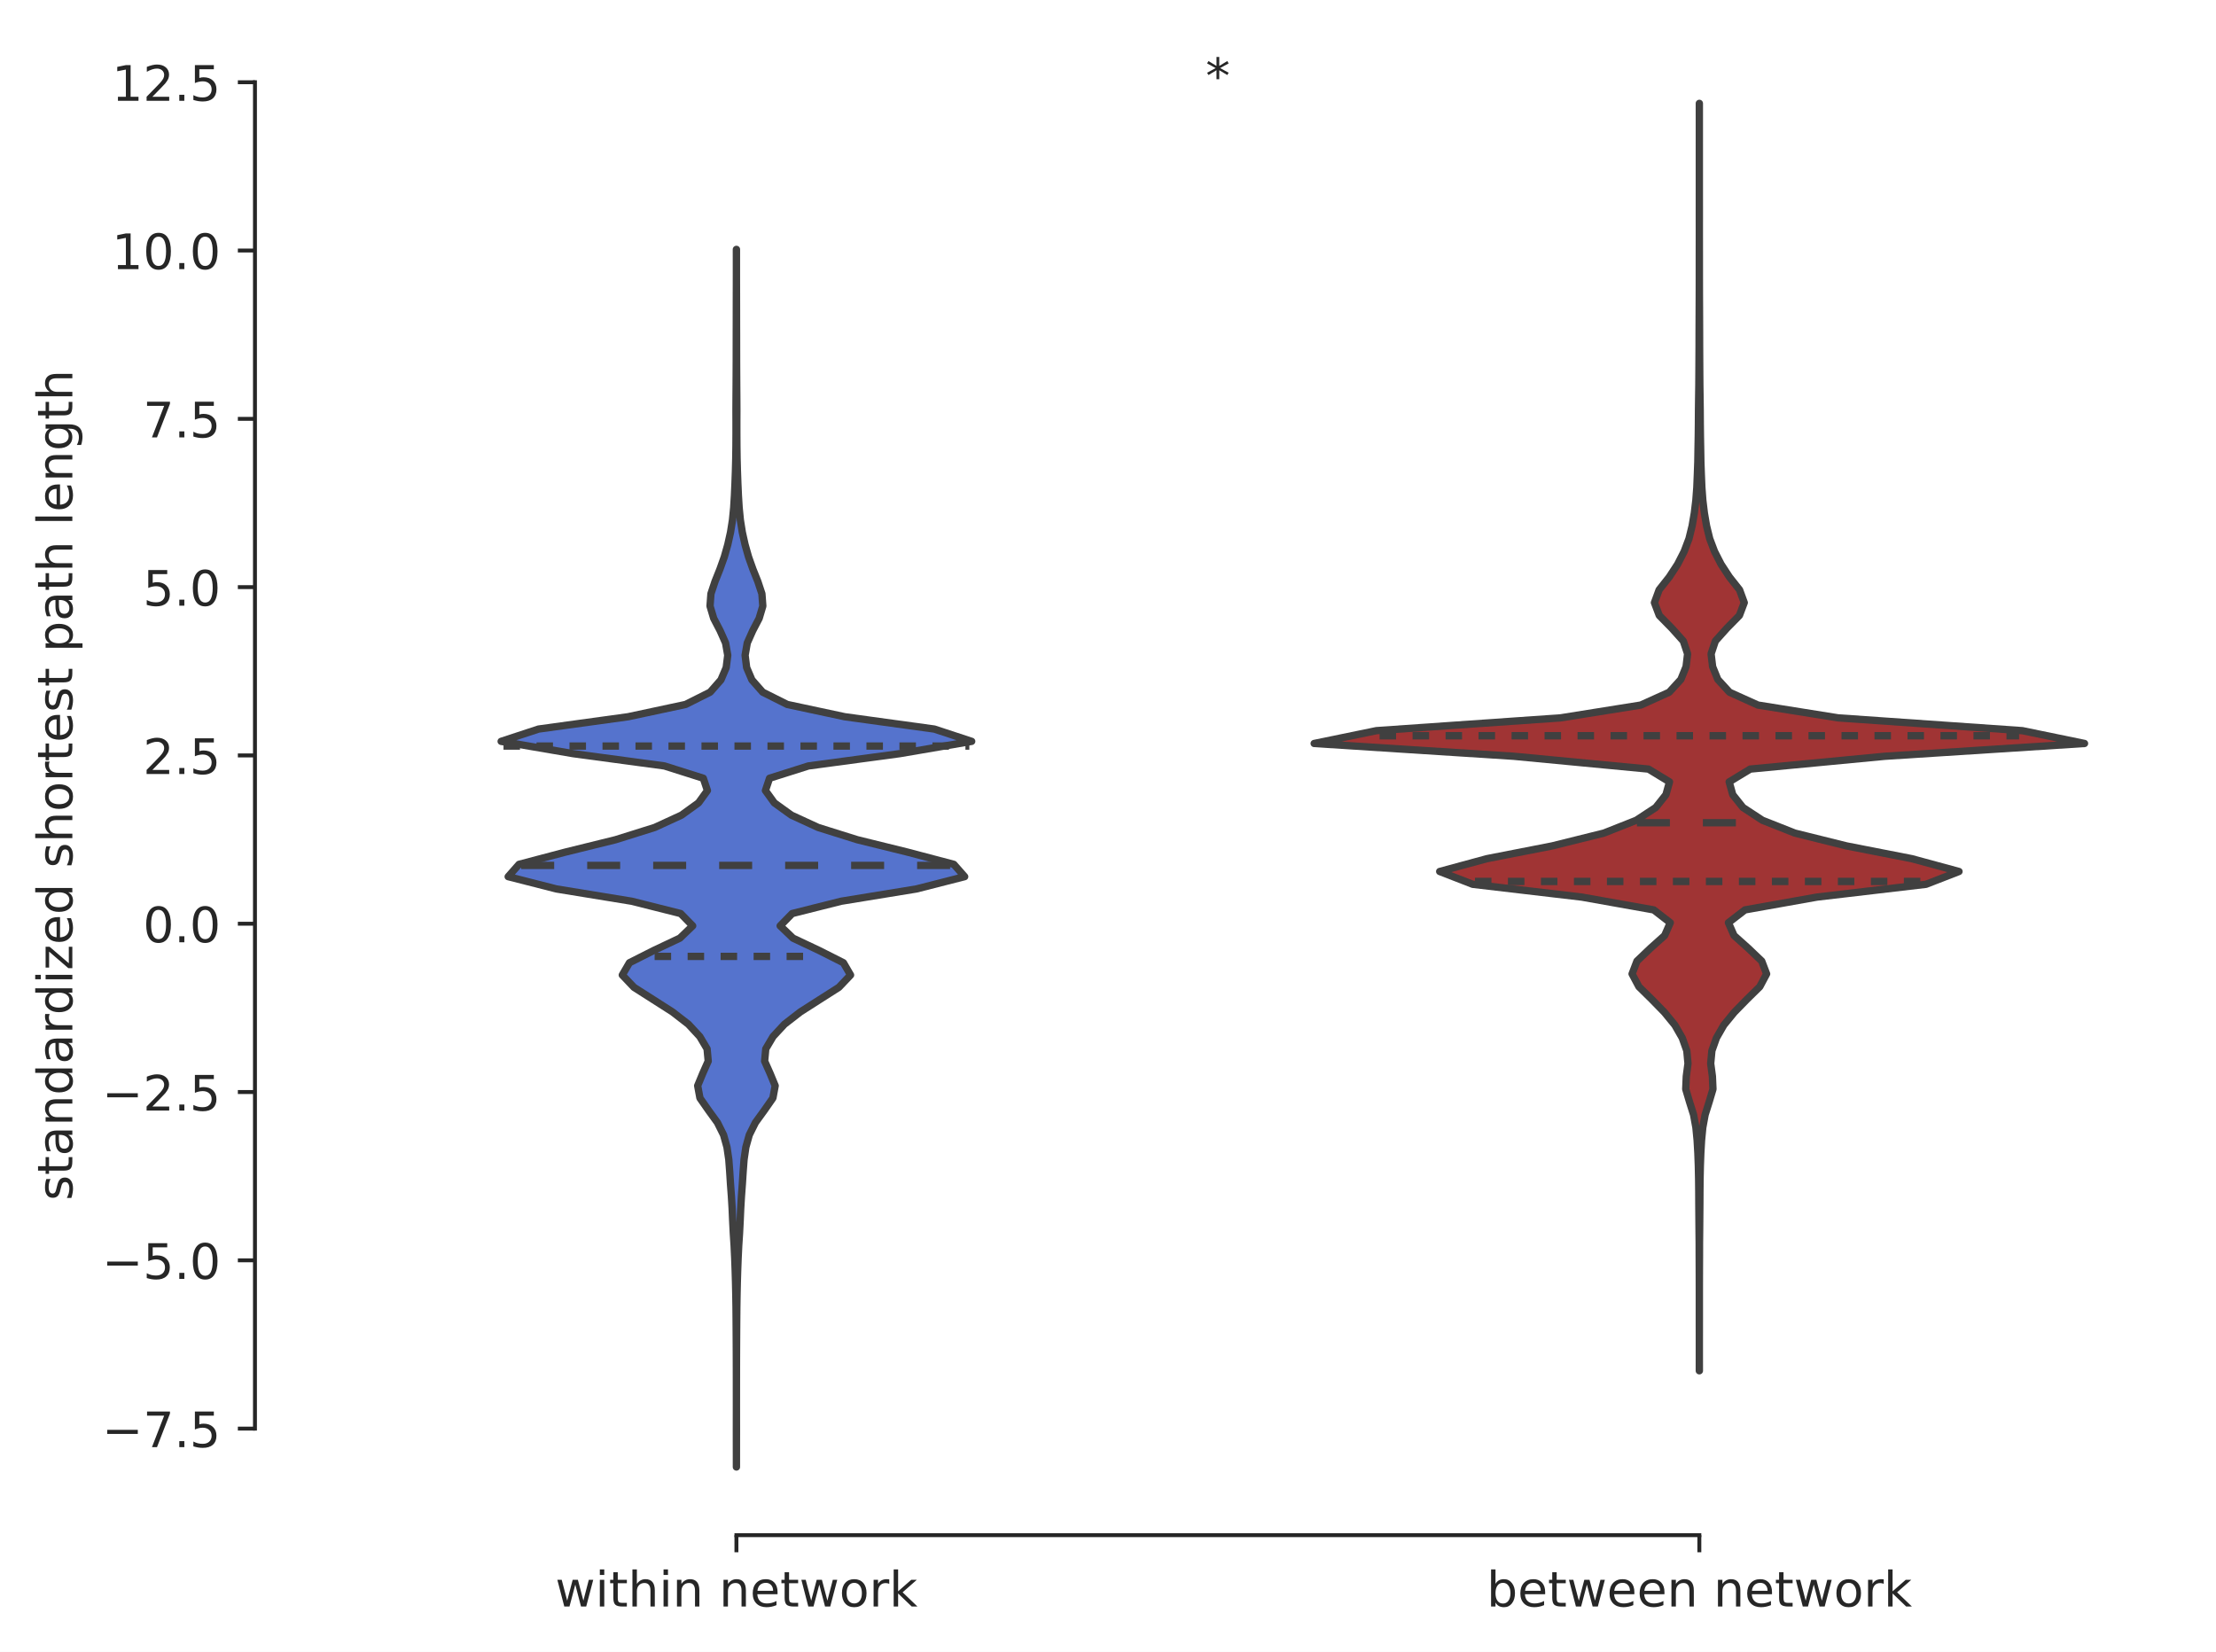
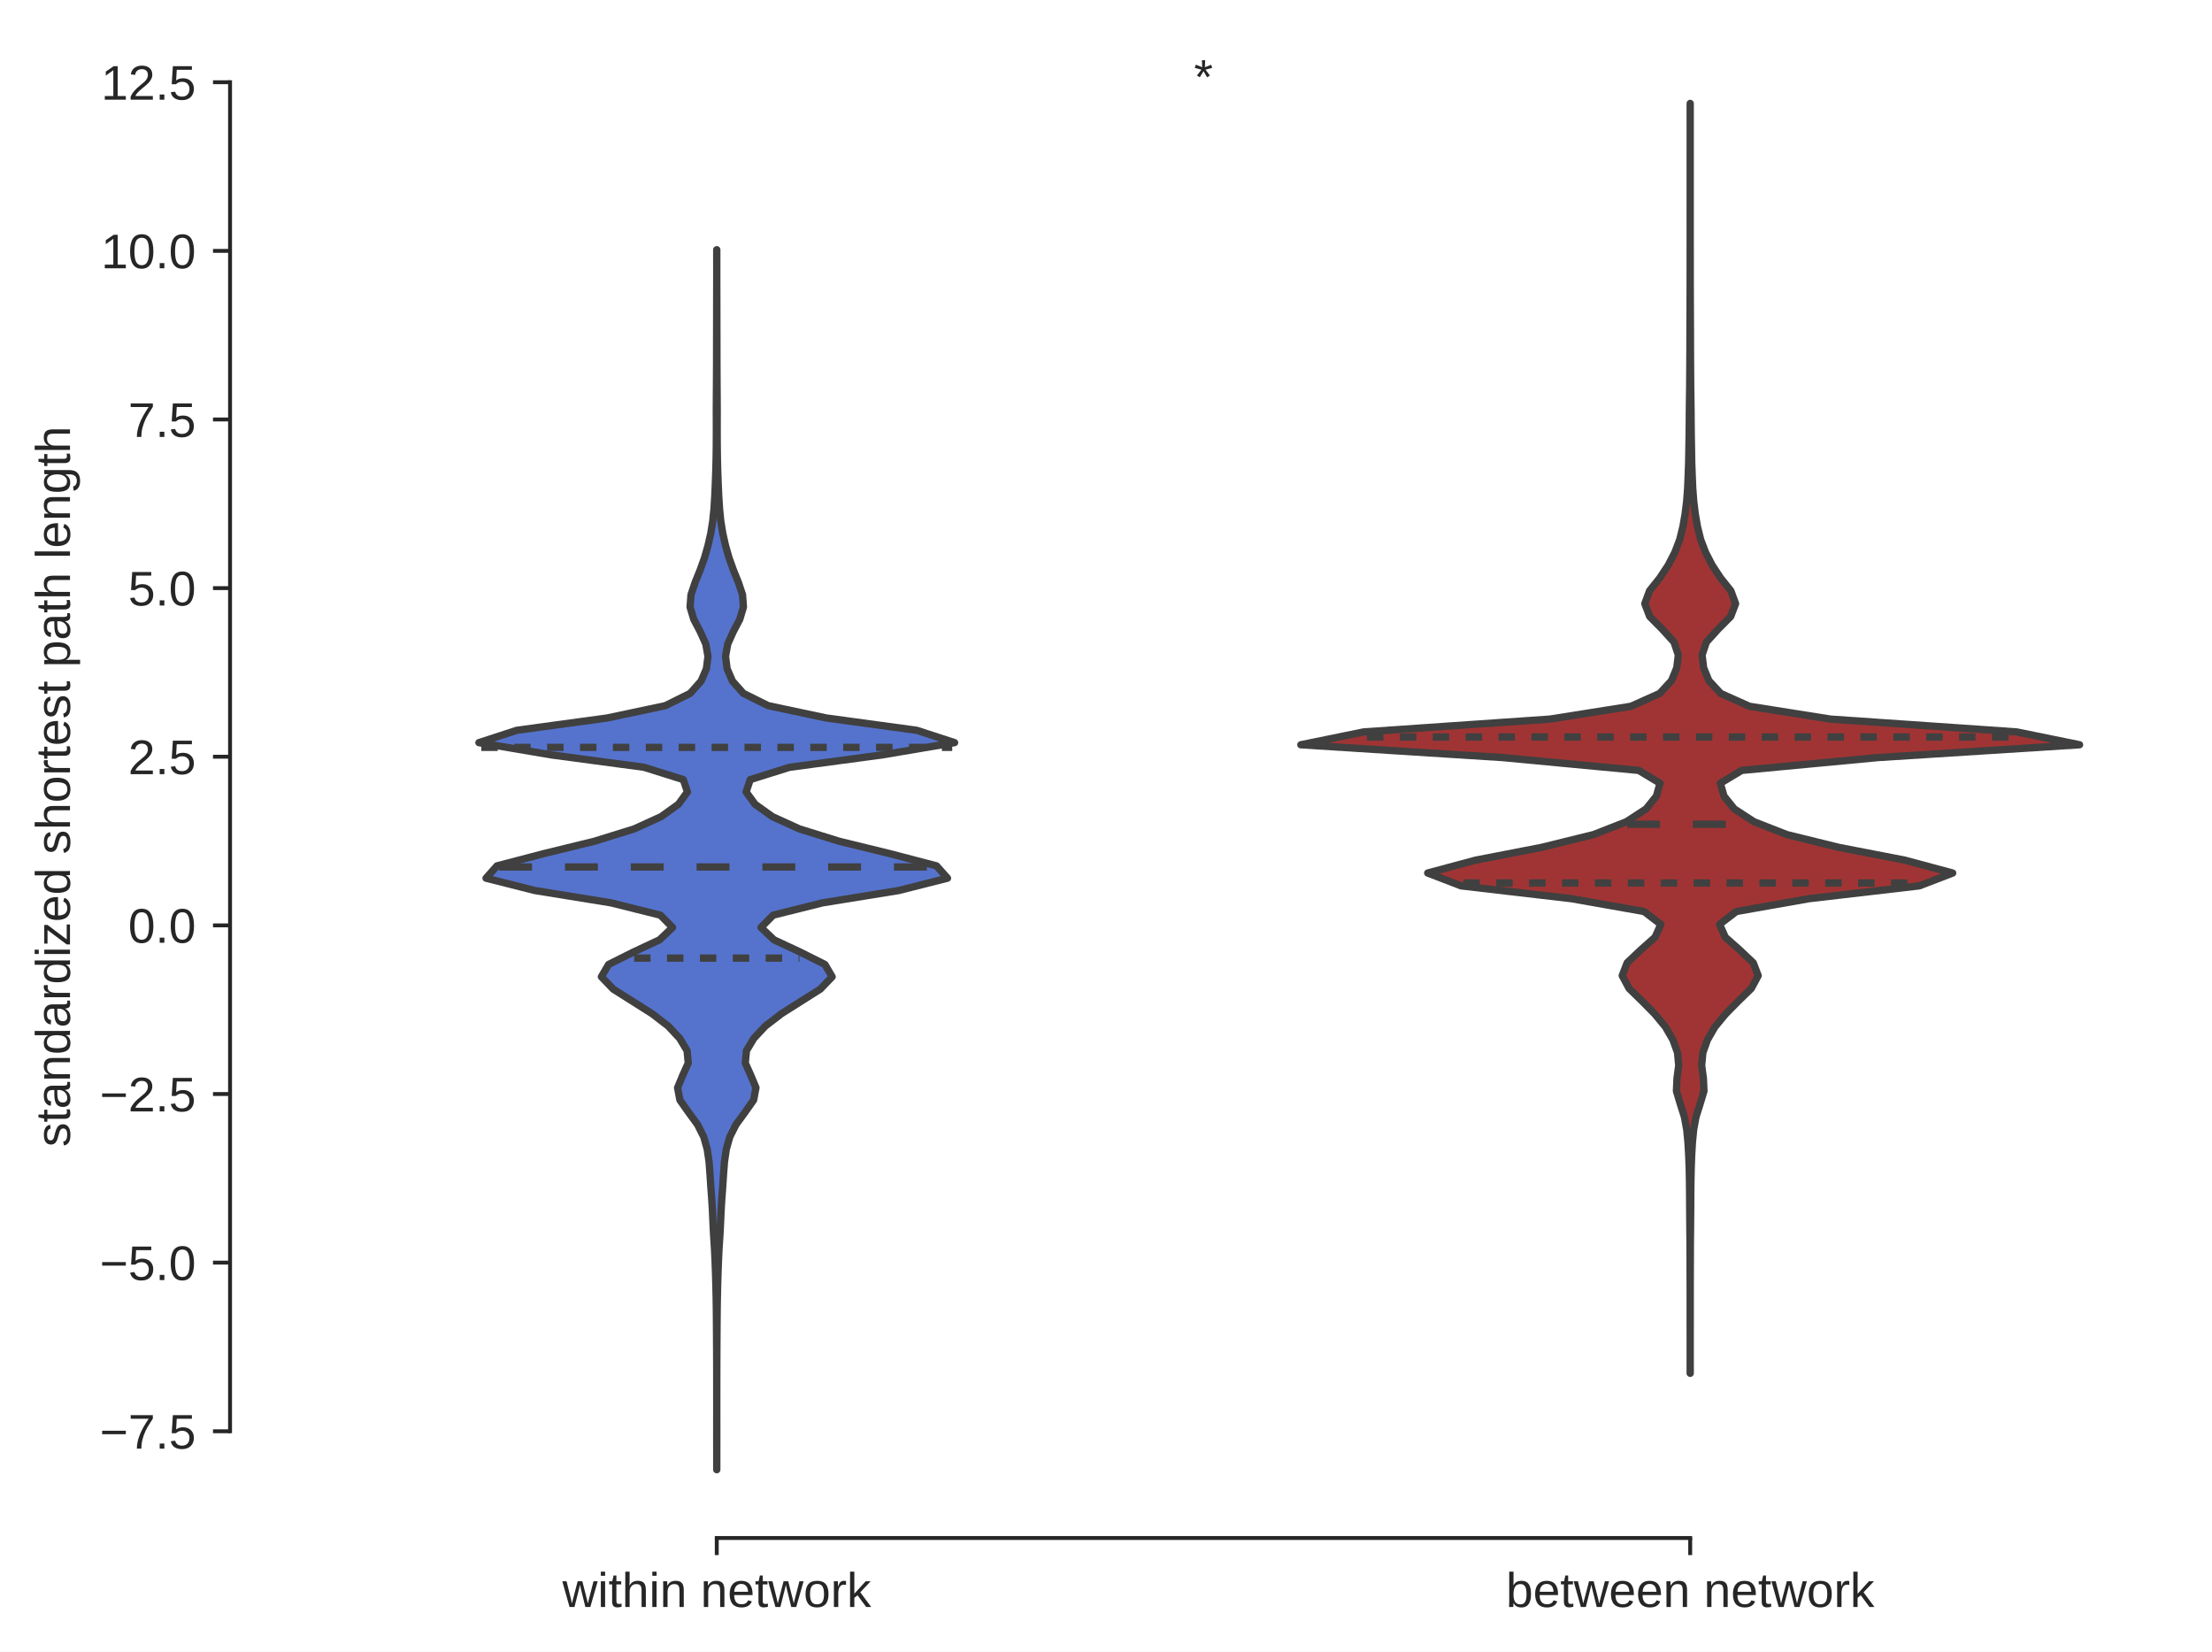
- <svg xmlns="http://www.w3.org/2000/svg" xmlns:xlink="http://www.w3.org/1999/xlink" height="337.998pt" version="1.1" viewBox="0 0 453.361 337.998" width="453.361pt">
+ <svg xmlns="http://www.w3.org/2000/svg" xmlns:xlink="http://www.w3.org/1999/xlink" height="338.905pt" version="1.1" viewBox="0 0 453.871 338.905" width="453.871pt">
  <defs>
    <style type="text/css">*{stroke-linecap:butt;stroke-linejoin:round;}</style>
  </defs>
  <g id="figure_1">
    <g id="patch_1">
-       <path d="M 0 337.998  L 453.361 337.998  L 453.361 0  L 0 0  z " style="fill:#ffffff;" />
+       <path d="M 0 338.905  L 453.871 338.905  L 453.871 0  L 0 0  z " style="fill:#ffffff;" />
    </g>
    <g id="axes_1">
      <g id="patch_2">
-         <path d="M 52.161 314.12  L 446.161 314.12  L 446.161 7.2  L 52.161 7.2  z " style="fill:#ffffff;" />
+         <path d="M 47.203 315.56  L 446.671 315.56  L 446.671 7.2  L 47.203 7.2  z " style="fill:#ffffff;" />
      </g>
      <g id="matplotlib.axis_1">
        <g id="xtick_1">
          <g id="line2d_1">
            <defs>
-               <path d="M 0 0  L 0 3.5  " id="m40fd1528bf" style="stroke:#262626;stroke-width:0.8;" />
+               <path d="M 0 0  L 0 3.5  " id="m53e2298e0e" style="stroke:#262626;stroke-width:0.8;" />
            </defs>
            <g>
-               <use style="fill:#262626;stroke:#262626;stroke-width:0.8;" x="150.661" xlink:href="#m40fd1528bf" y="314.12" />
+               <use style="fill:#262626;stroke:#262626;stroke-width:0.8;" x="147.07" xlink:href="#m53e2298e0e" y="315.56" />
            </g>
          </g>
          <g id="text_1">
-             <text style="fill:#262626;font-family:DejaVu Sans;font-size:10px;font-stretch:normal;font-style:normal;font-weight:normal;text-anchor:middle;" transform="rotate(-0, 150.6609, 328.7184)" x="150.661" y="328.718">within network</text>
+             <text style="fill:#262626;font-family:Arial;font-size:10px;font-stretch:normal;font-style:normal;font-weight:normal;text-anchor:middle;" transform="rotate(-0, 147.07, 329.7178)" x="147.07" y="329.718">within network</text>
          </g>
        </g>
        <g id="xtick_2">
          <g id="line2d_2">
            <g>
-               <use style="fill:#262626;stroke:#262626;stroke-width:0.8;" x="347.661" xlink:href="#m40fd1528bf" y="314.12" />
+               <use style="fill:#262626;stroke:#262626;stroke-width:0.8;" x="346.804" xlink:href="#m53e2298e0e" y="315.56" />
            </g>
          </g>
          <g id="text_2">
-             <text style="fill:#262626;font-family:DejaVu Sans;font-size:10px;font-stretch:normal;font-style:normal;font-weight:normal;text-anchor:middle;" transform="rotate(-0, 347.6609, 328.7184)" x="347.661" y="328.718">between network</text>
+             <text style="fill:#262626;font-family:Arial;font-size:10px;font-stretch:normal;font-style:normal;font-weight:normal;text-anchor:middle;" transform="rotate(-0, 346.8037, 329.7178)" x="346.804" y="329.718">between network</text>
          </g>
        </g>
      </g>
      <g id="matplotlib.axis_2">
        <g id="ytick_1">
          <g id="line2d_3">
            <defs>
-               <path d="M 0 0  L -3.5 0  " id="m36c42e34ef" style="stroke:#262626;stroke-width:0.8;" />
+               <path d="M 0 0  L -3.5 0  " id="m31afb400d3" style="stroke:#262626;stroke-width:0.8;" />
            </defs>
            <g>
-               <use style="fill:#262626;stroke:#262626;stroke-width:0.8;" x="52.161" xlink:href="#m36c42e34ef" y="292.319" />
+               <use style="fill:#262626;stroke:#262626;stroke-width:0.8;" x="47.203" xlink:href="#m31afb400d3" y="293.657" />
            </g>
          </g>
          <g id="text_3">
-             <text style="fill:#262626;font-family:DejaVu Sans;font-size:10px;font-stretch:normal;font-style:normal;font-weight:normal;text-anchor:end;" transform="rotate(-0, 45.16094, 296.1184)" x="45.161" y="296.118">−7.5</text>
+             <text style="fill:#262626;font-family:Arial;font-size:10px;font-stretch:normal;font-style:normal;font-weight:normal;text-anchor:end;" transform="rotate(-0, 40.20312, 297.2358)" x="40.203" y="297.236">−7.5</text>
          </g>
        </g>
        <g id="ytick_2">
          <g id="line2d_4">
            <g>
-               <use style="fill:#262626;stroke:#262626;stroke-width:0.8;" x="52.161" xlink:href="#m36c42e34ef" y="257.883" />
+               <use style="fill:#262626;stroke:#262626;stroke-width:0.8;" x="47.203" xlink:href="#m31afb400d3" y="259.059" />
            </g>
          </g>
          <g id="text_4">
-             <text style="fill:#262626;font-family:DejaVu Sans;font-size:10px;font-stretch:normal;font-style:normal;font-weight:normal;text-anchor:end;" transform="rotate(-0, 45.16094, 261.6818)" x="45.161" y="261.682">−5.0</text>
+             <text style="fill:#262626;font-family:Arial;font-size:10px;font-stretch:normal;font-style:normal;font-weight:normal;text-anchor:end;" transform="rotate(-0, 40.20312, 262.6376)" x="40.203" y="262.638">−5.0</text>
          </g>
        </g>
        <g id="ytick_3">
          <g id="line2d_5">
            <g>
-               <use style="fill:#262626;stroke:#262626;stroke-width:0.8;" x="52.161" xlink:href="#m36c42e34ef" y="223.446" />
+               <use style="fill:#262626;stroke:#262626;stroke-width:0.8;" x="47.203" xlink:href="#m31afb400d3" y="224.461" />
            </g>
          </g>
          <g id="text_5">
-             <text style="fill:#262626;font-family:DejaVu Sans;font-size:10px;font-stretch:normal;font-style:normal;font-weight:normal;text-anchor:end;" transform="rotate(-0, 45.16094, 227.2452)" x="45.161" y="227.245">−2.5</text>
+             <text style="fill:#262626;font-family:Arial;font-size:10px;font-stretch:normal;font-style:normal;font-weight:normal;text-anchor:end;" transform="rotate(-0, 40.20312, 228.0395)" x="40.203" y="228.039">−2.5</text>
          </g>
        </g>
        <g id="ytick_4">
          <g id="line2d_6">
            <g>
-               <use style="fill:#262626;stroke:#262626;stroke-width:0.8;" x="52.161" xlink:href="#m36c42e34ef" y="189.009" />
+               <use style="fill:#262626;stroke:#262626;stroke-width:0.8;" x="47.203" xlink:href="#m31afb400d3" y="189.862" />
            </g>
          </g>
          <g id="text_6">
-             <text style="fill:#262626;font-family:DejaVu Sans;font-size:10px;font-stretch:normal;font-style:normal;font-weight:normal;text-anchor:end;" transform="rotate(-0, 45.16094, 192.8086)" x="45.161" y="192.809">0.0</text>
+             <text style="fill:#262626;font-family:Arial;font-size:10px;font-stretch:normal;font-style:normal;font-weight:normal;text-anchor:end;" transform="rotate(-0, 40.20312, 193.4413)" x="40.203" y="193.441">0.0</text>
          </g>
        </g>
        <g id="ytick_5">
          <g id="line2d_7">
            <g>
-               <use style="fill:#262626;stroke:#262626;stroke-width:0.8;" x="52.161" xlink:href="#m36c42e34ef" y="154.573" />
+               <use style="fill:#262626;stroke:#262626;stroke-width:0.8;" x="47.203" xlink:href="#m31afb400d3" y="155.264" />
            </g>
          </g>
          <g id="text_7">
-             <text style="fill:#262626;font-family:DejaVu Sans;font-size:10px;font-stretch:normal;font-style:normal;font-weight:normal;text-anchor:end;" transform="rotate(-0, 45.16094, 158.372)" x="45.161" y="158.372">2.5</text>
+             <text style="fill:#262626;font-family:Arial;font-size:10px;font-stretch:normal;font-style:normal;font-weight:normal;text-anchor:end;" transform="rotate(-0, 40.20312, 158.8432)" x="40.203" y="158.843">2.5</text>
          </g>
        </g>
        <g id="ytick_6">
          <g id="line2d_8">
            <g>
-               <use style="fill:#262626;stroke:#262626;stroke-width:0.8;" x="52.161" xlink:href="#m36c42e34ef" y="120.136" />
+               <use style="fill:#262626;stroke:#262626;stroke-width:0.8;" x="47.203" xlink:href="#m31afb400d3" y="120.666" />
            </g>
          </g>
          <g id="text_8">
-             <text style="fill:#262626;font-family:DejaVu Sans;font-size:10px;font-stretch:normal;font-style:normal;font-weight:normal;text-anchor:end;" transform="rotate(-0, 45.16094, 123.9354)" x="45.161" y="123.935">5.0</text>
+             <text style="fill:#262626;font-family:Arial;font-size:10px;font-stretch:normal;font-style:normal;font-weight:normal;text-anchor:end;" transform="rotate(-0, 40.20312, 124.245)" x="40.203" y="124.245">5.0</text>
          </g>
        </g>
        <g id="ytick_7">
          <g id="line2d_9">
            <g>
-               <use style="fill:#262626;stroke:#262626;stroke-width:0.8;" x="52.161" xlink:href="#m36c42e34ef" y="85.7" />
+               <use style="fill:#262626;stroke:#262626;stroke-width:0.8;" x="47.203" xlink:href="#m31afb400d3" y="86.068" />
            </g>
          </g>
          <g id="text_9">
-             <text style="fill:#262626;font-family:DejaVu Sans;font-size:10px;font-stretch:normal;font-style:normal;font-weight:normal;text-anchor:end;" transform="rotate(-0, 45.16094, 89.49886)" x="45.161" y="89.499">7.5</text>
+             <text style="fill:#262626;font-family:Arial;font-size:10px;font-stretch:normal;font-style:normal;font-weight:normal;text-anchor:end;" transform="rotate(-0, 40.20312, 89.64685)" x="40.203" y="89.647">7.5</text>
          </g>
        </g>
        <g id="ytick_8">
          <g id="line2d_10">
            <g>
-               <use style="fill:#262626;stroke:#262626;stroke-width:0.8;" x="52.161" xlink:href="#m36c42e34ef" y="51.263" />
+               <use style="fill:#262626;stroke:#262626;stroke-width:0.8;" x="47.203" xlink:href="#m31afb400d3" y="51.47" />
            </g>
          </g>
          <g id="text_10">
-             <text style="fill:#262626;font-family:DejaVu Sans;font-size:10px;font-stretch:normal;font-style:normal;font-weight:normal;text-anchor:end;" transform="rotate(-0, 45.16094, 55.06227)" x="45.161" y="55.062">10.0</text>
+             <text style="fill:#262626;font-family:Arial;font-size:10px;font-stretch:normal;font-style:normal;font-weight:normal;text-anchor:end;" transform="rotate(-0, 40.20312, 55.04869)" x="40.203" y="55.049">10.0</text>
          </g>
        </g>
        <g id="ytick_9">
          <g id="line2d_11">
            <g>
-               <use style="fill:#262626;stroke:#262626;stroke-width:0.8;" x="52.161" xlink:href="#m36c42e34ef" y="16.826" />
+               <use style="fill:#262626;stroke:#262626;stroke-width:0.8;" x="47.203" xlink:href="#m31afb400d3" y="16.872" />
            </g>
          </g>
          <g id="text_11">
-             <text style="fill:#262626;font-family:DejaVu Sans;font-size:10px;font-stretch:normal;font-style:normal;font-weight:normal;text-anchor:end;" transform="rotate(-0, 45.16094, 20.62569)" x="45.161" y="20.626">12.5</text>
+             <text style="fill:#262626;font-family:Arial;font-size:10px;font-stretch:normal;font-style:normal;font-weight:normal;text-anchor:end;" transform="rotate(-0, 40.20312, 20.45054)" x="40.203" y="20.451">12.5</text>
          </g>
        </g>
        <g id="text_12">
-           <text style="fill:#262626;font-family:DejaVu Sans;font-size:10px;font-stretch:normal;font-style:normal;font-weight:normal;text-anchor:middle;" transform="rotate(-90, 14.79844, 160.66)" x="14.798" y="160.66">standardized shortest path length</text>
+           <text style="fill:#262626;font-family:Arial;font-size:10px;font-stretch:normal;font-style:normal;font-weight:normal;text-anchor:middle;" transform="rotate(-90, 14.35781, 161.38)" x="14.358" y="161.38">standardized shortest path length</text>
        </g>
      </g>
      <g id="PolyCollection_1">
        <defs>
-           <path d="M 150.664 -37.829  L 150.658 -37.829  L 150.658 -40.346  L 150.655 -42.862  L 150.651 -45.379  L 150.655 -47.895  L 150.657 -50.412  L 150.655 -52.928  L 150.653 -55.445  L 150.65 -57.961  L 150.643 -60.478  L 150.631 -62.994  L 150.616 -65.511  L 150.599 -68.028  L 150.576 -70.544  L 150.534 -73.061  L 150.478 -75.577  L 150.404 -78.094  L 150.311 -80.61  L 150.191 -83.127  L 150.027 -85.643  L 149.897 -88.16  L 149.787 -90.676  L 149.637 -93.193  L 149.45 -95.71  L 149.288 -98.226  L 149.099 -100.743  L 148.731 -103.259  L 148.031 -105.776  L 146.779 -108.292  L 144.954 -110.809  L 143.197 -113.325  L 142.732 -115.842  L 143.772 -118.358  L 144.891 -120.875  L 144.656 -123.392  L 143.165 -125.908  L 140.83 -128.425  L 137.584 -130.941  L 133.647 -133.458  L 129.701 -135.974  L 127.311 -138.491  L 128.775 -141.007  L 133.759 -143.524  L 139.093 -146.04  L 141.712 -148.557  L 139.25 -151.074  L 129.243 -153.59  L 113.826 -156.107  L 103.967 -158.623  L 106.184 -161.14  L 115.718 -163.656  L 125.924 -166.173  L 133.95 -168.689  L 139.42 -171.206  L 142.907 -173.722  L 144.726 -176.239  L 143.884 -178.756  L 135.94 -181.272  L 117.256 -183.789  L 102.53 -186.305  L 110.181 -188.822  L 128.489 -191.338  L 140.263 -193.855  L 145.286 -196.371  L 147.496 -198.888  L 148.569 -201.404  L 148.885 -203.921  L 148.442 -206.438  L 147.324 -208.954  L 146.011 -211.471  L 145.261 -213.987  L 145.447 -216.504  L 146.282 -219.02  L 147.288 -221.537  L 148.184 -224.053  L 148.895 -226.57  L 149.456 -229.086  L 149.856 -231.603  L 150.104 -234.119  L 150.259 -236.636  L 150.37 -239.153  L 150.46 -241.669  L 150.526 -244.186  L 150.561 -246.702  L 150.576 -249.219  L 150.576 -251.735  L 150.569 -254.252  L 150.583 -256.768  L 150.601 -259.285  L 150.614 -261.801  L 150.625 -264.318  L 150.628 -266.835  L 150.631 -269.351  L 150.638 -271.868  L 150.641 -274.384  L 150.645 -276.901  L 150.652 -279.417  L 150.657 -281.934  L 150.656 -284.45  L 150.654 -286.967  L 150.668 -286.967  L 150.668 -286.967  L 150.666 -284.45  L 150.665 -281.934  L 150.67 -279.417  L 150.677 -276.901  L 150.681 -274.384  L 150.684 -271.868  L 150.691 -269.351  L 150.694 -266.835  L 150.697 -264.318  L 150.708 -261.801  L 150.721 -259.285  L 150.739 -256.768  L 150.753 -254.252  L 150.745 -251.735  L 150.746 -249.219  L 150.76 -246.702  L 150.796 -244.186  L 150.862 -241.669  L 150.952 -239.153  L 151.063 -236.636  L 151.218 -234.119  L 151.466 -231.603  L 151.866 -229.086  L 152.427 -226.57  L 153.138 -224.053  L 154.034 -221.537  L 155.04 -219.02  L 155.875 -216.504  L 156.06 -213.987  L 155.311 -211.471  L 153.998 -208.954  L 152.879 -206.438  L 152.437 -203.921  L 152.753 -201.404  L 153.825 -198.888  L 156.036 -196.371  L 161.059 -193.855  L 172.833 -191.338  L 191.141 -188.822  L 198.792 -186.305  L 184.066 -183.789  L 165.382 -181.272  L 157.438 -178.756  L 156.595 -176.239  L 158.415 -173.722  L 161.902 -171.206  L 167.372 -168.689  L 175.398 -166.173  L 185.604 -163.656  L 195.138 -161.14  L 197.355 -158.623  L 187.496 -156.107  L 172.078 -153.59  L 162.072 -151.074  L 159.61 -148.557  L 162.229 -146.04  L 167.563 -143.524  L 172.547 -141.007  L 174.01 -138.491  L 171.621 -135.974  L 167.675 -133.458  L 163.738 -130.941  L 160.492 -128.425  L 158.157 -125.908  L 156.666 -123.392  L 156.431 -120.875  L 157.55 -118.358  L 158.59 -115.842  L 158.125 -113.325  L 156.368 -110.809  L 154.543 -108.292  L 153.291 -105.776  L 152.591 -103.259  L 152.223 -100.743  L 152.034 -98.226  L 151.871 -95.71  L 151.685 -93.193  L 151.535 -90.676  L 151.425 -88.16  L 151.295 -85.643  L 151.131 -83.127  L 151.011 -80.61  L 150.918 -78.094  L 150.844 -75.577  L 150.788 -73.061  L 150.746 -70.544  L 150.723 -68.028  L 150.705 -65.511  L 150.691 -62.994  L 150.679 -60.478  L 150.672 -57.961  L 150.669 -55.445  L 150.667 -52.928  L 150.664 -50.412  L 150.667 -47.895  L 150.671 -45.379  L 150.667 -42.862  L 150.664 -40.346  L 150.664 -37.829  z " id="m021e164a55" style="stroke:#404040;stroke-width:1.5;" />
+           <path d="M 147.073 -37.362  L 147.067 -37.362  L 147.067 -39.89  L 147.064 -42.418  L 147.06 -44.947  L 147.064 -47.475  L 147.066 -50.003  L 147.064 -52.532  L 147.062 -55.06  L 147.059 -57.588  L 147.052 -60.117  L 147.04 -62.645  L 147.025 -65.174  L 147.007 -67.702  L 146.984 -70.23  L 146.941 -72.759  L 146.885 -75.287  L 146.81 -77.815  L 146.715 -80.344  L 146.594 -82.872  L 146.427 -85.4  L 146.296 -87.929  L 146.184 -90.457  L 146.032 -92.985  L 145.843 -95.514  L 145.678 -98.042  L 145.486 -100.57  L 145.113 -103.099  L 144.404 -105.627  L 143.134 -108.156  L 141.284 -110.684  L 139.502 -113.212  L 139.031 -115.741  L 140.085 -118.269  L 141.22 -120.797  L 140.982 -123.326  L 139.47 -125.854  L 137.103 -128.382  L 133.812 -130.911  L 129.82 -133.439  L 125.819 -135.967  L 123.396 -138.496  L 124.88 -141.024  L 129.934 -143.552  L 135.341 -146.081  L 137.997 -148.609  L 135.501 -151.137  L 125.355 -153.666  L 109.724 -156.194  L 99.728 -158.723  L 101.976 -161.251  L 111.642 -163.779  L 121.989 -166.308  L 130.127 -168.836  L 135.673 -171.364  L 139.208 -173.893  L 141.053 -176.421  L 140.199 -178.949  L 132.145 -181.478  L 113.201 -184.006  L 98.271 -186.534  L 106.028 -189.063  L 124.591 -191.591  L 136.527 -194.119  L 141.621 -196.648  L 143.862 -199.176  L 144.949 -201.705  L 145.27 -204.233  L 144.821 -206.761  L 143.686 -209.29  L 142.355 -211.818  L 141.596 -214.346  L 141.784 -216.875  L 142.63 -219.403  L 143.65 -221.931  L 144.559 -224.46  L 145.28 -226.988  L 145.848 -229.516  L 146.253 -232.045  L 146.505 -234.573  L 146.662 -237.101  L 146.775 -239.63  L 146.866 -242.158  L 146.933 -244.686  L 146.969 -247.215  L 146.984 -249.743  L 146.984 -252.272  L 146.977 -254.8  L 146.991 -257.328  L 147.009 -259.857  L 147.022 -262.385  L 147.033 -264.913  L 147.036 -267.442  L 147.04 -269.97  L 147.047 -272.498  L 147.05 -275.027  L 147.054 -277.555  L 147.061 -280.083  L 147.066 -282.612  L 147.065 -285.14  L 147.063 -287.668  L 147.077 -287.668  L 147.077 -287.668  L 147.075 -285.14  L 147.074 -282.612  L 147.079 -280.083  L 147.086 -277.555  L 147.09 -275.027  L 147.093 -272.498  L 147.1 -269.97  L 147.104 -267.442  L 147.107 -264.913  L 147.118 -262.385  L 147.131 -259.857  L 147.149 -257.328  L 147.163 -254.8  L 147.156 -252.272  L 147.156 -249.743  L 147.171 -247.215  L 147.207 -244.686  L 147.274 -242.158  L 147.365 -239.63  L 147.478 -237.101  L 147.635 -234.573  L 147.887 -232.045  L 148.292 -229.516  L 148.86 -226.988  L 149.581 -224.46  L 150.49 -221.931  L 151.51 -219.403  L 152.356 -216.875  L 152.544 -214.346  L 151.785 -211.818  L 150.454 -209.29  L 149.319 -206.761  L 148.87 -204.233  L 149.191 -201.705  L 150.278 -199.176  L 152.519 -196.648  L 157.613 -194.119  L 169.549 -191.591  L 188.112 -189.063  L 195.869 -186.534  L 180.939 -184.006  L 161.995 -181.478  L 153.941 -178.949  L 153.087 -176.421  L 154.932 -173.893  L 158.467 -171.364  L 164.013 -168.836  L 172.151 -166.308  L 182.498 -163.779  L 192.164 -161.251  L 194.412 -158.723  L 184.416 -156.194  L 168.785 -153.666  L 158.639 -151.137  L 156.143 -148.609  L 158.799 -146.081  L 164.206 -143.552  L 169.26 -141.024  L 170.744 -138.496  L 168.321 -135.967  L 164.32 -133.439  L 160.328 -130.911  L 157.037 -128.382  L 154.67 -125.854  L 153.158 -123.326  L 152.92 -120.797  L 154.055 -118.269  L 155.109 -115.741  L 154.638 -113.212  L 152.856 -110.684  L 151.006 -108.156  L 149.736 -105.627  L 149.027 -103.099  L 148.654 -100.57  L 148.462 -98.042  L 148.297 -95.514  L 148.108 -92.985  L 147.956 -90.457  L 147.844 -87.929  L 147.713 -85.4  L 147.546 -82.872  L 147.425 -80.344  L 147.33 -77.815  L 147.255 -75.287  L 147.199 -72.759  L 147.156 -70.23  L 147.133 -67.702  L 147.115 -65.174  L 147.1 -62.645  L 147.088 -60.117  L 147.081 -57.588  L 147.078 -55.06  L 147.076 -52.532  L 147.074 -50.003  L 147.076 -47.475  L 147.08 -44.947  L 147.076 -42.418  L 147.073 -39.89  L 147.073 -37.362  z " id="mf453922a28" style="stroke:#404040;stroke-width:1.5;" />
        </defs>
-         <g clip-path="url(#p30a3d5fa2c)">
-           <use style="fill:#5573cd;stroke:#404040;stroke-width:1.5;" x="0" xlink:href="#m021e164a55" y="337.998" />
+         <g clip-path="url(#p3e8fbe6c6e)">
+           <use style="fill:#5573cd;stroke:#404040;stroke-width:1.5;" x="0" xlink:href="#mf453922a28" y="338.905" />
        </g>
      </g>
      <g id="PolyCollection_2">
        <defs>
-           <path d="M 347.666 -57.517  L 347.656 -57.517  L 347.658 -60.136  L 347.66 -62.756  L 347.658 -65.375  L 347.654 -67.995  L 347.654 -70.614  L 347.655 -73.234  L 347.65 -75.853  L 347.643 -78.473  L 347.63 -81.092  L 347.626 -83.712  L 347.599 -86.331  L 347.577 -88.951  L 347.555 -91.57  L 347.542 -94.19  L 347.514 -96.809  L 347.457 -99.429  L 347.36 -102.048  L 347.21 -104.668  L 346.958 -107.287  L 346.479 -109.907  L 345.654 -112.526  L 344.876 -115.146  L 344.991 -117.765  L 345.338 -120.385  L 345.095 -123.004  L 344.163 -125.624  L 342.66 -128.243  L 340.517 -130.863  L 337.961 -133.482  L 335.295 -136.102  L 333.9 -138.721  L 334.898 -141.341  L 337.641 -143.96  L 340.566 -146.58  L 341.713 -149.199  L 338.325 -151.819  L 323.614 -154.438  L 301.288 -157.058  L 294.541 -159.677  L 304.194 -162.297  L 317.582 -164.916  L 328.128 -167.536  L 334.755 -170.155  L 338.744 -172.775  L 340.826 -175.394  L 341.557 -178.014  L 337.248 -180.633  L 309.709 -183.253  L 268.861 -185.872  L 281.583 -188.492  L 319.279 -191.111  L 335.681 -193.731  L 341.484 -196.35  L 343.883 -198.97  L 344.945 -201.589  L 345.257 -204.209  L 344.385 -206.828  L 342.036 -209.448  L 339.461 -212.067  L 338.474 -214.687  L 339.432 -217.306  L 341.505 -219.926  L 343.218 -222.545  L 344.556 -225.165  L 345.544 -227.784  L 346.186 -230.404  L 346.634 -233.023  L 346.95 -235.643  L 347.146 -238.262  L 347.254 -240.882  L 347.349 -243.501  L 347.392 -246.121  L 347.44 -248.74  L 347.471 -251.36  L 347.487 -253.979  L 347.521 -256.599  L 347.558 -259.218  L 347.576 -261.838  L 347.592 -264.457  L 347.606 -267.077  L 347.61 -269.696  L 347.621 -272.316  L 347.632 -274.935  L 347.644 -277.555  L 347.65 -280.174  L 347.652 -282.794  L 347.653 -285.413  L 347.657 -288.033  L 347.66 -290.652  L 347.657 -293.272  L 347.658 -295.891  L 347.659 -298.511  L 347.659 -301.13  L 347.659 -303.75  L 347.66 -306.369  L 347.661 -308.989  L 347.661 -311.608  L 347.661 -314.228  L 347.66 -316.847  L 347.662 -316.847  L 347.662 -316.847  L 347.661 -314.228  L 347.661 -311.608  L 347.661 -308.989  L 347.662 -306.369  L 347.663 -303.75  L 347.663 -301.13  L 347.663 -298.511  L 347.664 -295.891  L 347.664 -293.272  L 347.662 -290.652  L 347.665 -288.033  L 347.669 -285.413  L 347.67 -282.794  L 347.672 -280.174  L 347.678 -277.555  L 347.69 -274.935  L 347.701 -272.316  L 347.711 -269.696  L 347.716 -267.077  L 347.729 -264.457  L 347.745 -261.838  L 347.764 -259.218  L 347.801 -256.599  L 347.835 -253.979  L 347.851 -251.36  L 347.882 -248.74  L 347.93 -246.121  L 347.973 -243.501  L 348.067 -240.882  L 348.176 -238.262  L 348.372 -235.643  L 348.688 -233.023  L 349.136 -230.404  L 349.778 -227.784  L 350.766 -225.165  L 352.104 -222.545  L 353.817 -219.926  L 355.89 -217.306  L 356.848 -214.687  L 355.861 -212.067  L 353.286 -209.448  L 350.937 -206.828  L 350.065 -204.209  L 350.376 -201.589  L 351.439 -198.97  L 353.838 -196.35  L 359.641 -193.731  L 376.043 -191.111  L 413.739 -188.492  L 426.461 -185.872  L 385.613 -183.253  L 358.074 -180.633  L 353.764 -178.014  L 354.495 -175.394  L 356.578 -172.775  L 360.567 -170.155  L 367.194 -167.536  L 377.74 -164.916  L 391.128 -162.297  L 400.781 -159.677  L 394.034 -157.058  L 371.708 -154.438  L 356.997 -151.819  L 353.609 -149.199  L 354.756 -146.58  L 357.681 -143.96  L 360.424 -141.341  L 361.422 -138.721  L 360.026 -136.102  L 357.361 -133.482  L 354.805 -130.863  L 352.662 -128.243  L 351.159 -125.624  L 350.227 -123.004  L 349.983 -120.385  L 350.331 -117.765  L 350.446 -115.146  L 349.668 -112.526  L 348.843 -109.907  L 348.364 -107.287  L 348.112 -104.668  L 347.962 -102.048  L 347.865 -99.429  L 347.808 -96.809  L 347.78 -94.19  L 347.767 -91.57  L 347.745 -88.951  L 347.723 -86.331  L 347.696 -83.712  L 347.692 -81.092  L 347.679 -78.473  L 347.671 -75.853  L 347.667 -73.234  L 347.667 -70.614  L 347.667 -67.995  L 347.664 -65.375  L 347.662 -62.756  L 347.663 -60.136  L 347.666 -57.517  z " id="m8e887848e4" style="stroke:#404040;stroke-width:1.5;" />
+           <path d="M 346.809 -57.142  L 346.799 -57.142  L 346.801 -59.773  L 346.803 -62.405  L 346.801 -65.037  L 346.797 -67.669  L 346.797 -70.301  L 346.798 -72.932  L 346.793 -75.564  L 346.786 -78.196  L 346.772 -80.828  L 346.768 -83.459  L 346.741 -86.091  L 346.719 -88.723  L 346.697 -91.355  L 346.683 -93.987  L 346.654 -96.618  L 346.597 -99.25  L 346.499 -101.882  L 346.347 -104.514  L 346.091 -107.146  L 345.605 -109.777  L 344.769 -112.409  L 343.98 -115.041  L 344.096 -117.673  L 344.449 -120.305  L 344.202 -122.936  L 343.258 -125.568  L 341.733 -128.2  L 339.56 -130.832  L 336.969 -133.464  L 334.267 -136.095  L 332.852 -138.727  L 333.864 -141.359  L 336.644 -143.991  L 339.61 -146.622  L 340.773 -149.254  L 337.338 -151.886  L 322.423 -154.518  L 299.788 -157.15  L 292.947 -159.781  L 302.734 -162.413  L 316.307 -165.045  L 327 -167.677  L 333.718 -170.309  L 337.763 -172.94  L 339.874 -175.572  L 340.616 -178.204  L 336.246 -180.836  L 308.325 -183.468  L 266.91 -186.099  L 279.809 -188.731  L 318.028 -191.363  L 334.657 -193.995  L 340.541 -196.627  L 342.973 -199.258  L 344.051 -201.89  L 344.366 -204.522  L 343.482 -207.154  L 341.1 -209.785  L 338.49 -212.417  L 337.489 -215.049  L 338.46 -217.681  L 340.563 -220.313  L 342.299 -222.944  L 343.656 -225.576  L 344.658 -228.208  L 345.308 -230.84  L 345.763 -233.472  L 346.083 -236.103  L 346.282 -238.735  L 346.392 -241.367  L 346.487 -243.999  L 346.531 -246.631  L 346.579 -249.262  L 346.611 -251.894  L 346.627 -254.526  L 346.662 -257.158  L 346.7 -259.79  L 346.718 -262.421  L 346.734 -265.053  L 346.748 -267.685  L 346.753 -270.317  L 346.763 -272.948  L 346.774 -275.58  L 346.787 -278.212  L 346.793 -280.844  L 346.795 -283.476  L 346.796 -286.107  L 346.8 -288.739  L 346.803 -291.371  L 346.8 -294.003  L 346.801 -296.635  L 346.802 -299.266  L 346.801 -301.898  L 346.802 -304.53  L 346.803 -307.162  L 346.804 -309.794  L 346.804 -312.425  L 346.803 -315.057  L 346.803 -317.689  L 346.805 -317.689  L 346.805 -317.689  L 346.804 -315.057  L 346.804 -312.425  L 346.804 -309.794  L 346.805 -307.162  L 346.806 -304.53  L 346.806 -301.898  L 346.806 -299.266  L 346.807 -296.635  L 346.807 -294.003  L 346.805 -291.371  L 346.808 -288.739  L 346.811 -286.107  L 346.813 -283.476  L 346.815 -280.844  L 346.821 -278.212  L 346.833 -275.58  L 346.844 -272.948  L 346.855 -270.317  L 346.86 -267.685  L 346.873 -265.053  L 346.889 -262.421  L 346.908 -259.79  L 346.946 -257.158  L 346.98 -254.526  L 346.997 -251.894  L 347.028 -249.262  L 347.077 -246.631  L 347.12 -243.999  L 347.216 -241.367  L 347.326 -238.735  L 347.525 -236.103  L 347.845 -233.472  L 348.299 -230.84  L 348.95 -228.208  L 349.952 -225.576  L 351.309 -222.944  L 353.045 -220.313  L 355.147 -217.681  L 356.118 -215.049  L 355.118 -212.417  L 352.507 -209.785  L 350.125 -207.154  L 349.242 -204.522  L 349.557 -201.89  L 350.634 -199.258  L 353.067 -196.627  L 358.95 -193.995  L 375.579 -191.363  L 413.799 -188.731  L 426.697 -186.099  L 385.282 -183.468  L 357.362 -180.836  L 352.992 -178.204  L 353.733 -175.572  L 355.844 -172.94  L 359.889 -170.309  L 366.607 -167.677  L 377.3 -165.045  L 390.874 -162.413  L 400.661 -159.781  L 393.82 -157.15  L 371.185 -154.518  L 356.269 -151.886  L 352.835 -149.254  L 353.998 -146.622  L 356.963 -143.991  L 359.744 -141.359  L 360.756 -138.727  L 359.341 -136.095  L 356.639 -133.464  L 354.047 -130.832  L 351.875 -128.2  L 350.35 -125.568  L 349.406 -122.936  L 349.158 -120.305  L 349.511 -117.673  L 349.628 -115.041  L 348.839 -112.409  L 348.002 -109.777  L 347.516 -107.146  L 347.261 -104.514  L 347.109 -101.882  L 347.011 -99.25  L 346.953 -96.618  L 346.925 -93.987  L 346.911 -91.355  L 346.889 -88.723  L 346.866 -86.091  L 346.839 -83.459  L 346.835 -80.828  L 346.822 -78.196  L 346.814 -75.564  L 346.81 -72.932  L 346.81 -70.301  L 346.81 -67.669  L 346.806 -65.037  L 346.805 -62.405  L 346.806 -59.773  L 346.809 -57.142  z " id="mb587f7753e" style="stroke:#404040;stroke-width:1.5;" />
        </defs>
-         <g clip-path="url(#p30a3d5fa2c)">
-           <use style="fill:#a03434;stroke:#404040;stroke-width:1.5;" x="0" xlink:href="#m8e887848e4" y="337.998" />
+         <g clip-path="url(#p3e8fbe6c6e)">
+           <use style="fill:#a03434;stroke:#404040;stroke-width:1.5;" x="0" xlink:href="#mb587f7753e" y="338.905" />
        </g>
      </g>
      <g id="line2d_12">
-         <path clip-path="url(#p30a3d5fa2c)" d="M 133.928 195.69  L 167.393 195.69  " style="fill:none;stroke:#404040;stroke-dasharray:3.375,3.375;stroke-dashoffset:0;stroke-width:1.5;" />
+         <path clip-path="url(#p3e8fbe6c6e)" d="M 130.105 196.575  L 164.035 196.575  " style="fill:none;stroke:#404040;stroke-dasharray:3.375,3.375;stroke-dashoffset:0;stroke-width:1.5;" />
      </g>
      <g id="line2d_13">
-         <path clip-path="url(#p30a3d5fa2c)" d="M 106.629 177.08  L 194.693 177.08  " style="fill:none;stroke:#404040;stroke-dasharray:6.75,6.75;stroke-dashoffset:0;stroke-width:1.5;" />
+         <path clip-path="url(#p3e8fbe6c6e)" d="M 102.427 177.877  L 191.713 177.877  " style="fill:none;stroke:#404040;stroke-dasharray:6.75,6.75;stroke-dashoffset:0;stroke-width:1.5;" />
      </g>
      <g id="line2d_14">
-         <path clip-path="url(#p30a3d5fa2c)" d="M 103.011 152.66  L 198.311 152.66  " style="fill:none;stroke:#404040;stroke-dasharray:3.375,3.375;stroke-dashoffset:0;stroke-width:1.5;" />
+         <path clip-path="url(#p3e8fbe6c6e)" d="M 98.759 153.342  L 195.381 153.342  " style="fill:none;stroke:#404040;stroke-dasharray:3.375,3.375;stroke-dashoffset:0;stroke-width:1.5;" />
      </g>
      <g id="line2d_15">
-         <path clip-path="url(#p30a3d5fa2c)" d="M 301.752 180.359  L 393.57 180.359  " style="fill:none;stroke:#404040;stroke-dasharray:3.375,3.375;stroke-dashoffset:0;stroke-width:1.5;" />
+         <path clip-path="url(#p3e8fbe6c6e)" d="M 300.258 181.171  L 393.35 181.171  " style="fill:none;stroke:#404040;stroke-dasharray:3.375,3.375;stroke-dashoffset:0;stroke-width:1.5;" />
      </g>
      <g id="line2d_16">
-         <path clip-path="url(#p30a3d5fa2c)" d="M 334.884 168.347  L 360.438 168.347  " style="fill:none;stroke:#404040;stroke-dasharray:6.75,6.75;stroke-dashoffset:0;stroke-width:1.5;" />
+         <path clip-path="url(#p3e8fbe6c6e)" d="M 333.849 169.104  L 359.758 169.104  " style="fill:none;stroke:#404040;stroke-dasharray:6.75,6.75;stroke-dashoffset:0;stroke-width:1.5;" />
      </g>
      <g id="line2d_17">
-         <path clip-path="url(#p30a3d5fa2c)" d="M 282.243 150.546  L 413.078 150.546  " style="fill:none;stroke:#404040;stroke-dasharray:3.375,3.375;stroke-dashoffset:0;stroke-width:1.5;" />
+         <path clip-path="url(#p3e8fbe6c6e)" d="M 280.478 151.219  L 413.129 151.219  " style="fill:none;stroke:#404040;stroke-dasharray:3.375,3.375;stroke-dashoffset:0;stroke-width:1.5;" />
      </g>
      <g id="patch_3">
-         <path d="M 52.161 292.319  L 52.161 16.826  " style="fill:none;stroke:#262626;stroke-linecap:square;stroke-linejoin:miter;stroke-width:0.8;" />
+         <path d="M 47.203 293.657  L 47.203 16.872  " style="fill:none;stroke:#262626;stroke-linecap:square;stroke-linejoin:miter;stroke-width:0.8;" />
      </g>
      <g id="patch_4">
-         <path d="M 150.661 314.12  L 347.661 314.12  " style="fill:none;stroke:#262626;stroke-linecap:square;stroke-linejoin:miter;stroke-width:0.8;" />
+         <path d="M 147.07 315.56  L 346.804 315.56  " style="fill:none;stroke:#262626;stroke-linecap:square;stroke-linejoin:miter;stroke-width:0.8;" />
      </g>
      <g id="text_13">
-         <text style="fill:#262626;font-family:DejaVu Sans;font-size:10px;font-stretch:normal;font-style:normal;font-weight:normal;text-anchor:middle;" transform="rotate(-0, 249.1609, 19.07122)" x="249.161" y="19.071">*</text>
+         <text style="fill:#262626;font-family:Arial;font-size:10px;font-stretch:normal;font-style:normal;font-weight:normal;text-anchor:middle;" transform="rotate(-0, 246.9369, 19.22886)" x="246.937" y="19.229">*</text>
      </g>
    </g>
  </g>
  <defs>
-     <clipPath id="p30a3d5fa2c">
-       <rect height="306.92" width="394" x="52.161" y="7.2" />
+     <clipPath id="p3e8fbe6c6e">
+       <rect height="308.36" width="399.467" x="47.203" y="7.2" />
    </clipPath>
  </defs>
</svg>
